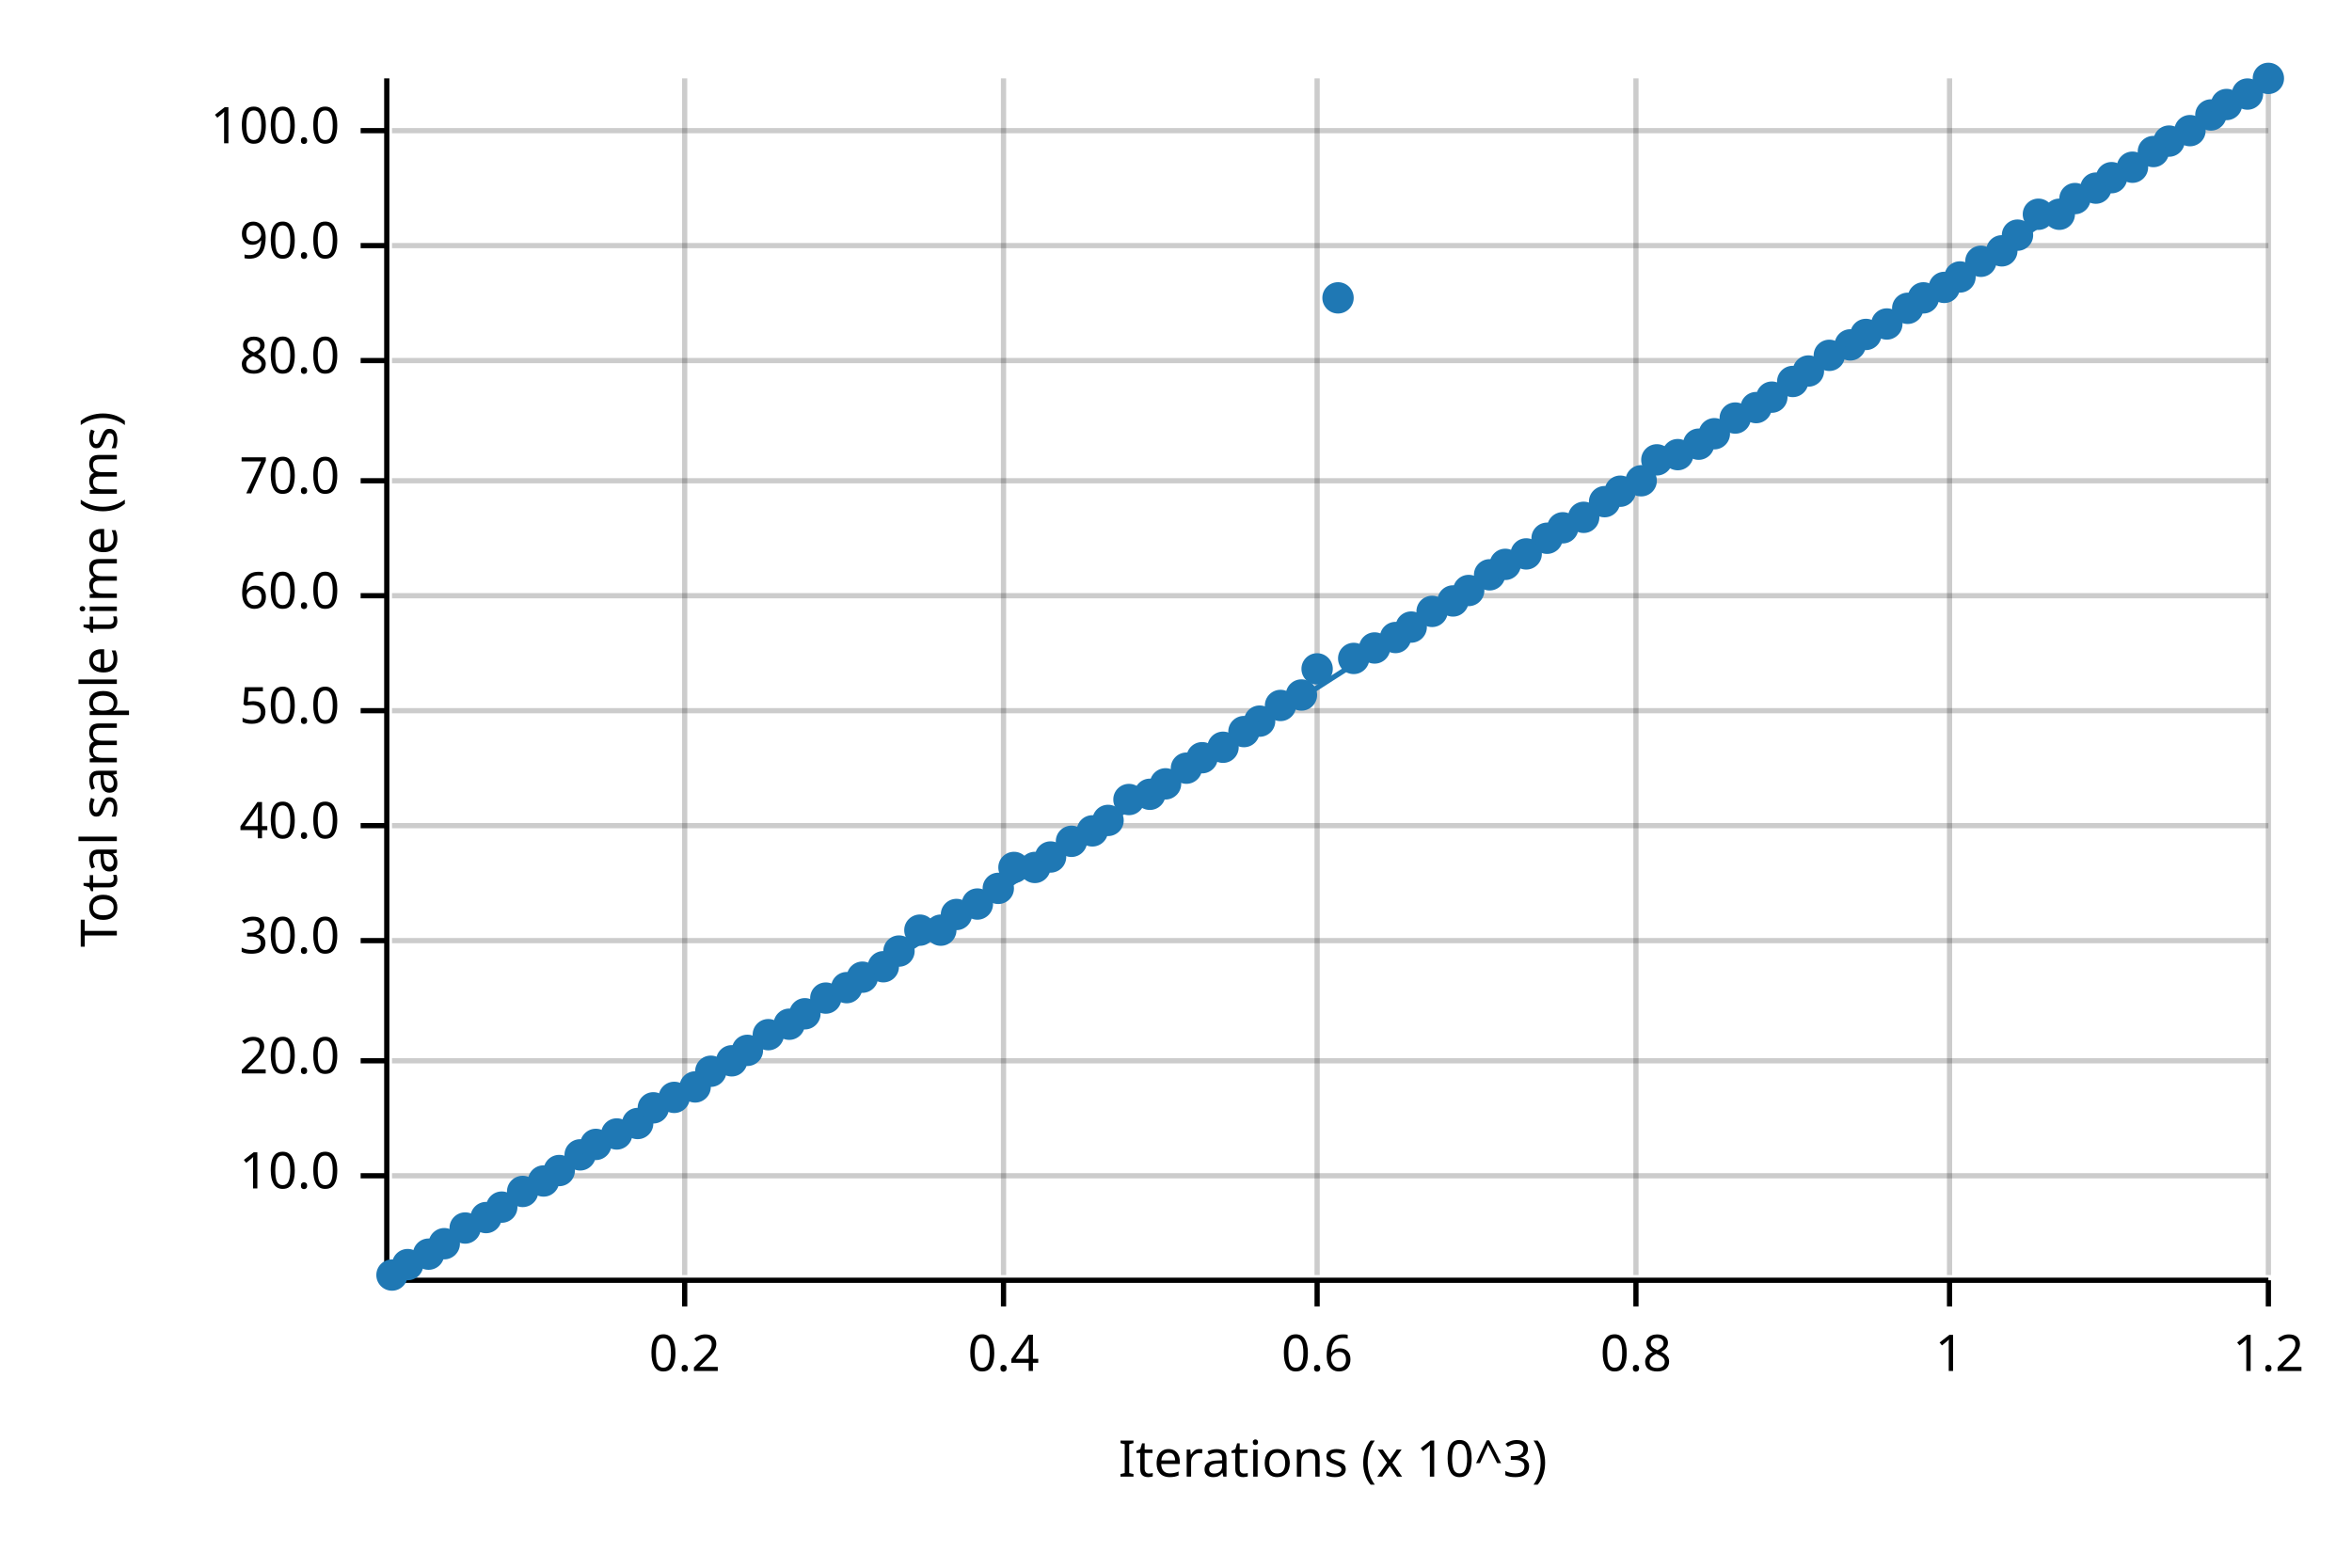
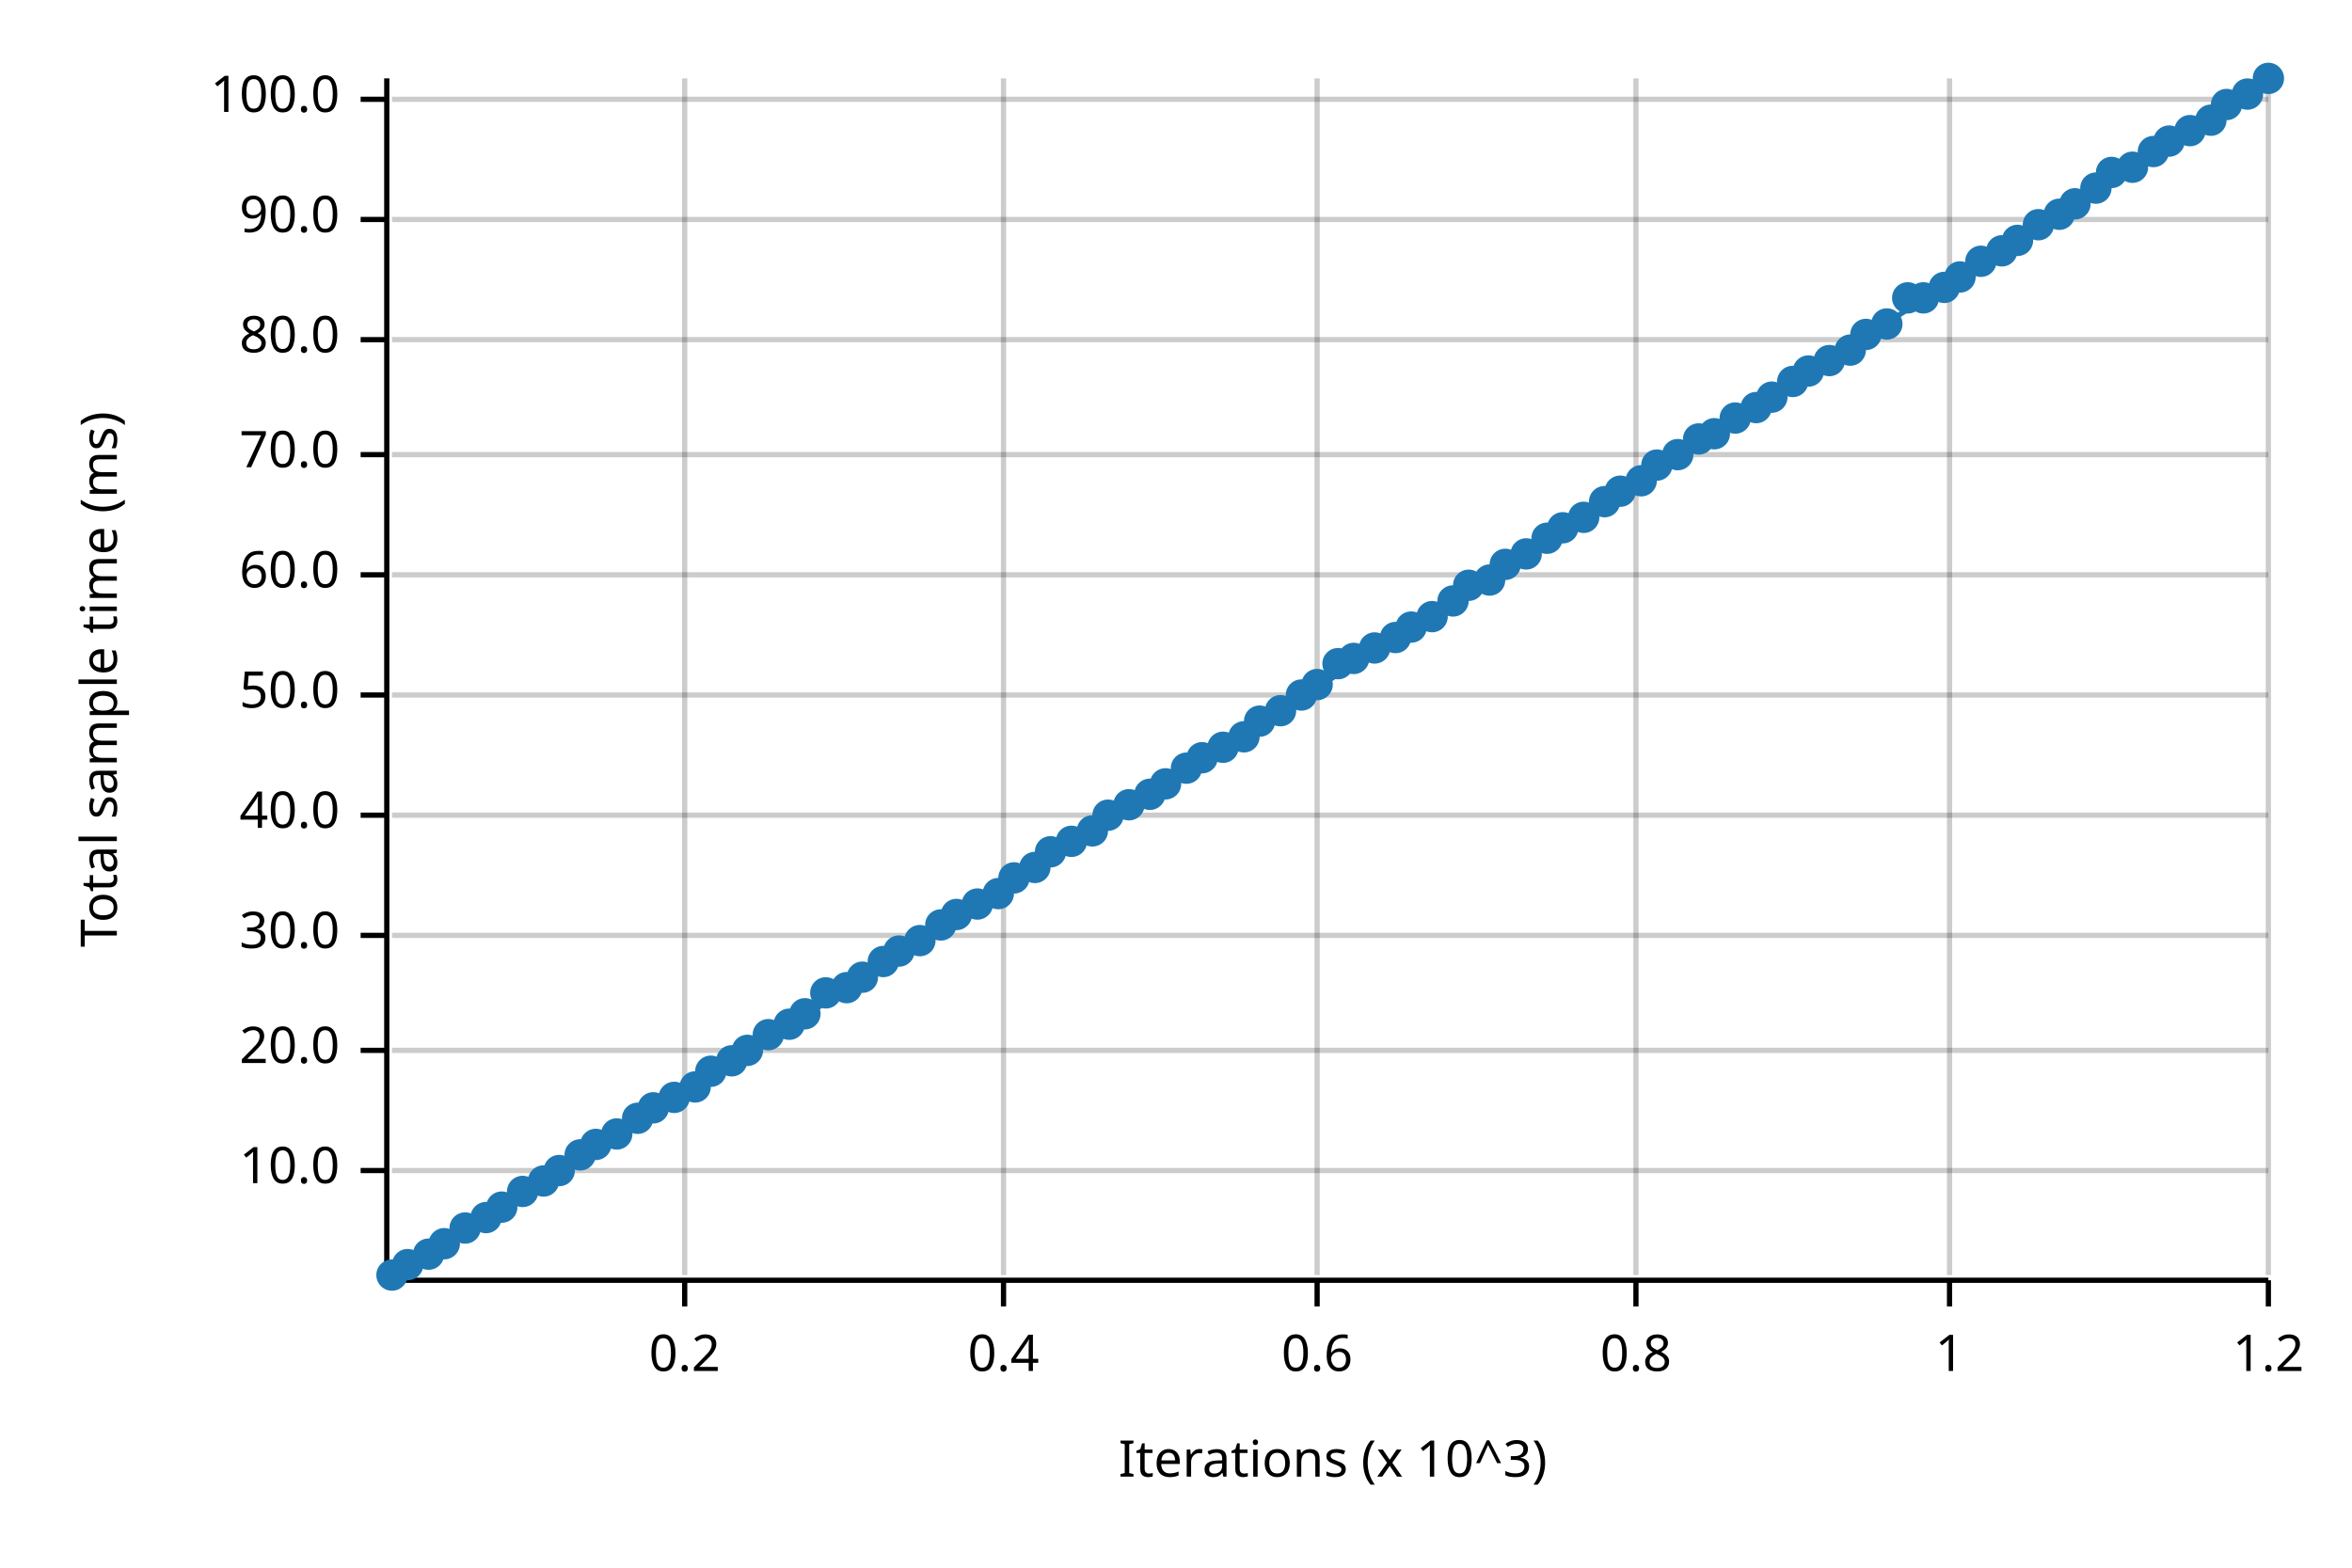
<svg xmlns="http://www.w3.org/2000/svg" width="450" height="300" viewBox="0 0 450 300">
  <text x="15" y="130" dy="0.76em" text-anchor="middle" font-family="sans-serif" font-size="9.677" opacity="1" fill="#000000" transform="rotate(270, 15, 130)">
Total sample time (ms)
</text>
  <text x="255" y="285" dy="-0.5ex" text-anchor="middle" font-family="sans-serif" font-size="9.677" opacity="1" fill="#000000">
Iterations (x 10^3)
</text>
  <line opacity="0.2" stroke="#000000" stroke-width="1" x1="131" y1="244" x2="131" y2="15" />
  <line opacity="0.2" stroke="#000000" stroke-width="1" x1="192" y1="244" x2="192" y2="15" />
  <line opacity="0.2" stroke="#000000" stroke-width="1" x1="252" y1="244" x2="252" y2="15" />
  <line opacity="0.2" stroke="#000000" stroke-width="1" x1="313" y1="244" x2="313" y2="15" />
  <line opacity="0.2" stroke="#000000" stroke-width="1" x1="373" y1="244" x2="373" y2="15" />
  <line opacity="0.2" stroke="#000000" stroke-width="1" x1="434" y1="244" x2="434" y2="15" />
-   <line opacity="0.2" stroke="#000000" stroke-width="1" x1="75" y1="225" x2="434" y2="225" />
-   <line opacity="0.2" stroke="#000000" stroke-width="1" x1="75" y1="203" x2="434" y2="203" />
-   <line opacity="0.2" stroke="#000000" stroke-width="1" x1="75" y1="180" x2="434" y2="180" />
-   <line opacity="0.2" stroke="#000000" stroke-width="1" x1="75" y1="158" x2="434" y2="158" />
-   <line opacity="0.2" stroke="#000000" stroke-width="1" x1="75" y1="136" x2="434" y2="136" />
-   <line opacity="0.2" stroke="#000000" stroke-width="1" x1="75" y1="114" x2="434" y2="114" />
-   <line opacity="0.2" stroke="#000000" stroke-width="1" x1="75" y1="92" x2="434" y2="92" />
-   <line opacity="0.2" stroke="#000000" stroke-width="1" x1="75" y1="69" x2="434" y2="69" />
-   <line opacity="0.2" stroke="#000000" stroke-width="1" x1="75" y1="47" x2="434" y2="47" />
-   <line opacity="0.2" stroke="#000000" stroke-width="1" x1="75" y1="25" x2="434" y2="25" />
+   <line opacity="0.2" stroke="#000000" stroke-width="1" x1="75" y1="224" x2="434" y2="224" />
+   <line opacity="0.2" stroke="#000000" stroke-width="1" x1="75" y1="201" x2="434" y2="201" />
+   <line opacity="0.2" stroke="#000000" stroke-width="1" x1="75" y1="179" x2="434" y2="179" />
+   <line opacity="0.2" stroke="#000000" stroke-width="1" x1="75" y1="156" x2="434" y2="156" />
+   <line opacity="0.2" stroke="#000000" stroke-width="1" x1="75" y1="133" x2="434" y2="133" />
+   <line opacity="0.2" stroke="#000000" stroke-width="1" x1="75" y1="110" x2="434" y2="110" />
+   <line opacity="0.2" stroke="#000000" stroke-width="1" x1="75" y1="87" x2="434" y2="87" />
+   <line opacity="0.2" stroke="#000000" stroke-width="1" x1="75" y1="65" x2="434" y2="65" />
+   <line opacity="0.2" stroke="#000000" stroke-width="1" x1="75" y1="42" x2="434" y2="42" />
+   <line opacity="0.2" stroke="#000000" stroke-width="1" x1="75" y1="19" x2="434" y2="19" />
  <polyline fill="none" opacity="1" stroke="#000000" stroke-width="1" points="74,15 74,244 " />
-   <text x="65" y="225" dy="0.5ex" text-anchor="end" font-family="sans-serif" font-size="9.677" opacity="1" fill="#000000">
+   <text x="65" y="224" dy="0.5ex" text-anchor="end" font-family="sans-serif" font-size="9.677" opacity="1" fill="#000000">
10.0
</text>
-   <polyline fill="none" opacity="1" stroke="#000000" stroke-width="1" points="69,225 74,225 " />
-   <text x="65" y="203" dy="0.5ex" text-anchor="end" font-family="sans-serif" font-size="9.677" opacity="1" fill="#000000">
+   <polyline fill="none" opacity="1" stroke="#000000" stroke-width="1" points="69,224 74,224 " />
+   <text x="65" y="201" dy="0.5ex" text-anchor="end" font-family="sans-serif" font-size="9.677" opacity="1" fill="#000000">
20.0
</text>
-   <polyline fill="none" opacity="1" stroke="#000000" stroke-width="1" points="69,203 74,203 " />
-   <text x="65" y="180" dy="0.5ex" text-anchor="end" font-family="sans-serif" font-size="9.677" opacity="1" fill="#000000">
+   <polyline fill="none" opacity="1" stroke="#000000" stroke-width="1" points="69,201 74,201 " />
+   <text x="65" y="179" dy="0.5ex" text-anchor="end" font-family="sans-serif" font-size="9.677" opacity="1" fill="#000000">
30.0
</text>
-   <polyline fill="none" opacity="1" stroke="#000000" stroke-width="1" points="69,180 74,180 " />
-   <text x="65" y="158" dy="0.5ex" text-anchor="end" font-family="sans-serif" font-size="9.677" opacity="1" fill="#000000">
+   <polyline fill="none" opacity="1" stroke="#000000" stroke-width="1" points="69,179 74,179 " />
+   <text x="65" y="156" dy="0.5ex" text-anchor="end" font-family="sans-serif" font-size="9.677" opacity="1" fill="#000000">
40.0
</text>
-   <polyline fill="none" opacity="1" stroke="#000000" stroke-width="1" points="69,158 74,158 " />
-   <text x="65" y="136" dy="0.5ex" text-anchor="end" font-family="sans-serif" font-size="9.677" opacity="1" fill="#000000">
+   <polyline fill="none" opacity="1" stroke="#000000" stroke-width="1" points="69,156 74,156 " />
+   <text x="65" y="133" dy="0.5ex" text-anchor="end" font-family="sans-serif" font-size="9.677" opacity="1" fill="#000000">
50.0
</text>
-   <polyline fill="none" opacity="1" stroke="#000000" stroke-width="1" points="69,136 74,136 " />
-   <text x="65" y="114" dy="0.5ex" text-anchor="end" font-family="sans-serif" font-size="9.677" opacity="1" fill="#000000">
+   <polyline fill="none" opacity="1" stroke="#000000" stroke-width="1" points="69,133 74,133 " />
+   <text x="65" y="110" dy="0.5ex" text-anchor="end" font-family="sans-serif" font-size="9.677" opacity="1" fill="#000000">
60.0
</text>
-   <polyline fill="none" opacity="1" stroke="#000000" stroke-width="1" points="69,114 74,114 " />
-   <text x="65" y="92" dy="0.5ex" text-anchor="end" font-family="sans-serif" font-size="9.677" opacity="1" fill="#000000">
+   <polyline fill="none" opacity="1" stroke="#000000" stroke-width="1" points="69,110 74,110 " />
+   <text x="65" y="87" dy="0.5ex" text-anchor="end" font-family="sans-serif" font-size="9.677" opacity="1" fill="#000000">
70.0
</text>
-   <polyline fill="none" opacity="1" stroke="#000000" stroke-width="1" points="69,92 74,92 " />
-   <text x="65" y="69" dy="0.5ex" text-anchor="end" font-family="sans-serif" font-size="9.677" opacity="1" fill="#000000">
+   <polyline fill="none" opacity="1" stroke="#000000" stroke-width="1" points="69,87 74,87 " />
+   <text x="65" y="65" dy="0.5ex" text-anchor="end" font-family="sans-serif" font-size="9.677" opacity="1" fill="#000000">
80.0
</text>
-   <polyline fill="none" opacity="1" stroke="#000000" stroke-width="1" points="69,69 74,69 " />
-   <text x="65" y="47" dy="0.5ex" text-anchor="end" font-family="sans-serif" font-size="9.677" opacity="1" fill="#000000">
+   <polyline fill="none" opacity="1" stroke="#000000" stroke-width="1" points="69,65 74,65 " />
+   <text x="65" y="42" dy="0.5ex" text-anchor="end" font-family="sans-serif" font-size="9.677" opacity="1" fill="#000000">
90.0
</text>
-   <polyline fill="none" opacity="1" stroke="#000000" stroke-width="1" points="69,47 74,47 " />
-   <text x="65" y="25" dy="0.5ex" text-anchor="end" font-family="sans-serif" font-size="9.677" opacity="1" fill="#000000">
+   <polyline fill="none" opacity="1" stroke="#000000" stroke-width="1" points="69,42 74,42 " />
+   <text x="65" y="19" dy="0.5ex" text-anchor="end" font-family="sans-serif" font-size="9.677" opacity="1" fill="#000000">
100.0
</text>
-   <polyline fill="none" opacity="1" stroke="#000000" stroke-width="1" points="69,25 74,25 " />
+   <polyline fill="none" opacity="1" stroke="#000000" stroke-width="1" points="69,19 74,19 " />
  <polyline fill="none" opacity="1" stroke="#000000" stroke-width="1" points="75,245 434,245 " />
  <text x="131" y="255" dy="0.76em" text-anchor="middle" font-family="sans-serif" font-size="9.677" opacity="1" fill="#000000">
0.2
</text>
  <polyline fill="none" opacity="1" stroke="#000000" stroke-width="1" points="131,245 131,250 " />
  <text x="192" y="255" dy="0.76em" text-anchor="middle" font-family="sans-serif" font-size="9.677" opacity="1" fill="#000000">
0.4
</text>
  <polyline fill="none" opacity="1" stroke="#000000" stroke-width="1" points="192,245 192,250 " />
  <text x="252" y="255" dy="0.76em" text-anchor="middle" font-family="sans-serif" font-size="9.677" opacity="1" fill="#000000">
0.6
</text>
  <polyline fill="none" opacity="1" stroke="#000000" stroke-width="1" points="252,245 252,250 " />
  <text x="313" y="255" dy="0.76em" text-anchor="middle" font-family="sans-serif" font-size="9.677" opacity="1" fill="#000000">
0.8
</text>
  <polyline fill="none" opacity="1" stroke="#000000" stroke-width="1" points="313,245 313,250 " />
  <text x="373" y="255" dy="0.76em" text-anchor="middle" font-family="sans-serif" font-size="9.677" opacity="1" fill="#000000">
1
</text>
  <polyline fill="none" opacity="1" stroke="#000000" stroke-width="1" points="373,245 373,250 " />
  <text x="434" y="255" dy="0.76em" text-anchor="middle" font-family="sans-serif" font-size="9.677" opacity="1" fill="#000000">
1.2
</text>
  <polyline fill="none" opacity="1" stroke="#000000" stroke-width="1" points="434,245 434,250 " />
  <circle cx="75" cy="244" r="3" opacity="1" fill="#1F78B4" stroke="none" stroke-width="1" />
  <circle cx="78" cy="242" r="3" opacity="1" fill="#1F78B4" stroke="none" stroke-width="1" />
  <circle cx="82" cy="240" r="3" opacity="1" fill="#1F78B4" stroke="none" stroke-width="1" />
  <circle cx="85" cy="238" r="3" opacity="1" fill="#1F78B4" stroke="none" stroke-width="1" />
  <circle cx="89" cy="235" r="3" opacity="1" fill="#1F78B4" stroke="none" stroke-width="1" />
  <circle cx="93" cy="233" r="3" opacity="1" fill="#1F78B4" stroke="none" stroke-width="1" />
  <circle cx="96" cy="231" r="3" opacity="1" fill="#1F78B4" stroke="none" stroke-width="1" />
  <circle cx="100" cy="228" r="3" opacity="1" fill="#1F78B4" stroke="none" stroke-width="1" />
  <circle cx="104" cy="226" r="3" opacity="1" fill="#1F78B4" stroke="none" stroke-width="1" />
  <circle cx="107" cy="224" r="3" opacity="1" fill="#1F78B4" stroke="none" stroke-width="1" />
  <circle cx="111" cy="221" r="3" opacity="1" fill="#1F78B4" stroke="none" stroke-width="1" />
  <circle cx="114" cy="219" r="3" opacity="1" fill="#1F78B4" stroke="none" stroke-width="1" />
  <circle cx="118" cy="217" r="3" opacity="1" fill="#1F78B4" stroke="none" stroke-width="1" />
-   <circle cx="122" cy="215" r="3" opacity="1" fill="#1F78B4" stroke="none" stroke-width="1" />
+   <circle cx="122" cy="214" r="3" opacity="1" fill="#1F78B4" stroke="none" stroke-width="1" />
  <circle cx="125" cy="212" r="3" opacity="1" fill="#1F78B4" stroke="none" stroke-width="1" />
  <circle cx="129" cy="210" r="3" opacity="1" fill="#1F78B4" stroke="none" stroke-width="1" />
  <circle cx="133" cy="208" r="3" opacity="1" fill="#1F78B4" stroke="none" stroke-width="1" />
  <circle cx="136" cy="205" r="3" opacity="1" fill="#1F78B4" stroke="none" stroke-width="1" />
  <circle cx="140" cy="203" r="3" opacity="1" fill="#1F78B4" stroke="none" stroke-width="1" />
  <circle cx="143" cy="201" r="3" opacity="1" fill="#1F78B4" stroke="none" stroke-width="1" />
  <circle cx="147" cy="198" r="3" opacity="1" fill="#1F78B4" stroke="none" stroke-width="1" />
  <circle cx="151" cy="196" r="3" opacity="1" fill="#1F78B4" stroke="none" stroke-width="1" />
  <circle cx="154" cy="194" r="3" opacity="1" fill="#1F78B4" stroke="none" stroke-width="1" />
-   <circle cx="158" cy="191" r="3" opacity="1" fill="#1F78B4" stroke="none" stroke-width="1" />
+   <circle cx="158" cy="190" r="3" opacity="1" fill="#1F78B4" stroke="none" stroke-width="1" />
  <circle cx="162" cy="189" r="3" opacity="1" fill="#1F78B4" stroke="none" stroke-width="1" />
  <circle cx="165" cy="187" r="3" opacity="1" fill="#1F78B4" stroke="none" stroke-width="1" />
-   <circle cx="169" cy="185" r="3" opacity="1" fill="#1F78B4" stroke="none" stroke-width="1" />
+   <circle cx="169" cy="184" r="3" opacity="1" fill="#1F78B4" stroke="none" stroke-width="1" />
  <circle cx="172" cy="182" r="3" opacity="1" fill="#1F78B4" stroke="none" stroke-width="1" />
-   <circle cx="176" cy="178" r="3" opacity="1" fill="#1F78B4" stroke="none" stroke-width="1" />
-   <circle cx="180" cy="178" r="3" opacity="1" fill="#1F78B4" stroke="none" stroke-width="1" />
+   <circle cx="176" cy="180" r="3" opacity="1" fill="#1F78B4" stroke="none" stroke-width="1" />
+   <circle cx="180" cy="177" r="3" opacity="1" fill="#1F78B4" stroke="none" stroke-width="1" />
  <circle cx="183" cy="175" r="3" opacity="1" fill="#1F78B4" stroke="none" stroke-width="1" />
  <circle cx="187" cy="173" r="3" opacity="1" fill="#1F78B4" stroke="none" stroke-width="1" />
-   <circle cx="191" cy="170" r="3" opacity="1" fill="#1F78B4" stroke="none" stroke-width="1" />
-   <circle cx="194" cy="166" r="3" opacity="1" fill="#1F78B4" stroke="none" stroke-width="1" />
+   <circle cx="191" cy="171" r="3" opacity="1" fill="#1F78B4" stroke="none" stroke-width="1" />
+   <circle cx="194" cy="168" r="3" opacity="1" fill="#1F78B4" stroke="none" stroke-width="1" />
  <circle cx="198" cy="166" r="3" opacity="1" fill="#1F78B4" stroke="none" stroke-width="1" />
-   <circle cx="201" cy="164" r="3" opacity="1" fill="#1F78B4" stroke="none" stroke-width="1" />
+   <circle cx="201" cy="163" r="3" opacity="1" fill="#1F78B4" stroke="none" stroke-width="1" />
  <circle cx="205" cy="161" r="3" opacity="1" fill="#1F78B4" stroke="none" stroke-width="1" />
  <circle cx="209" cy="159" r="3" opacity="1" fill="#1F78B4" stroke="none" stroke-width="1" />
-   <circle cx="212" cy="157" r="3" opacity="1" fill="#1F78B4" stroke="none" stroke-width="1" />
-   <circle cx="216" cy="153" r="3" opacity="1" fill="#1F78B4" stroke="none" stroke-width="1" />
+   <circle cx="212" cy="156" r="3" opacity="1" fill="#1F78B4" stroke="none" stroke-width="1" />
+   <circle cx="216" cy="154" r="3" opacity="1" fill="#1F78B4" stroke="none" stroke-width="1" />
  <circle cx="220" cy="152" r="3" opacity="1" fill="#1F78B4" stroke="none" stroke-width="1" />
  <circle cx="223" cy="150" r="3" opacity="1" fill="#1F78B4" stroke="none" stroke-width="1" />
  <circle cx="227" cy="147" r="3" opacity="1" fill="#1F78B4" stroke="none" stroke-width="1" />
  <circle cx="230" cy="145" r="3" opacity="1" fill="#1F78B4" stroke="none" stroke-width="1" />
  <circle cx="234" cy="143" r="3" opacity="1" fill="#1F78B4" stroke="none" stroke-width="1" />
-   <circle cx="238" cy="140" r="3" opacity="1" fill="#1F78B4" stroke="none" stroke-width="1" />
+   <circle cx="238" cy="141" r="3" opacity="1" fill="#1F78B4" stroke="none" stroke-width="1" />
  <circle cx="241" cy="138" r="3" opacity="1" fill="#1F78B4" stroke="none" stroke-width="1" />
-   <circle cx="245" cy="135" r="3" opacity="1" fill="#1F78B4" stroke="none" stroke-width="1" />
+   <circle cx="245" cy="136" r="3" opacity="1" fill="#1F78B4" stroke="none" stroke-width="1" />
  <circle cx="249" cy="133" r="3" opacity="1" fill="#1F78B4" stroke="none" stroke-width="1" />
-   <circle cx="252" cy="128" r="3" opacity="1" fill="#1F78B4" stroke="none" stroke-width="1" />
-   <circle cx="256" cy="57" r="3" opacity="1" fill="#1F78B4" stroke="none" stroke-width="1" />
+   <circle cx="252" cy="131" r="3" opacity="1" fill="#1F78B4" stroke="none" stroke-width="1" />
+   <circle cx="256" cy="127" r="3" opacity="1" fill="#1F78B4" stroke="none" stroke-width="1" />
  <circle cx="259" cy="126" r="3" opacity="1" fill="#1F78B4" stroke="none" stroke-width="1" />
  <circle cx="263" cy="124" r="3" opacity="1" fill="#1F78B4" stroke="none" stroke-width="1" />
  <circle cx="267" cy="122" r="3" opacity="1" fill="#1F78B4" stroke="none" stroke-width="1" />
  <circle cx="270" cy="120" r="3" opacity="1" fill="#1F78B4" stroke="none" stroke-width="1" />
-   <circle cx="274" cy="117" r="3" opacity="1" fill="#1F78B4" stroke="none" stroke-width="1" />
+   <circle cx="274" cy="118" r="3" opacity="1" fill="#1F78B4" stroke="none" stroke-width="1" />
  <circle cx="278" cy="115" r="3" opacity="1" fill="#1F78B4" stroke="none" stroke-width="1" />
-   <circle cx="281" cy="113" r="3" opacity="1" fill="#1F78B4" stroke="none" stroke-width="1" />
-   <circle cx="285" cy="110" r="3" opacity="1" fill="#1F78B4" stroke="none" stroke-width="1" />
+   <circle cx="281" cy="112" r="3" opacity="1" fill="#1F78B4" stroke="none" stroke-width="1" />
+   <circle cx="285" cy="111" r="3" opacity="1" fill="#1F78B4" stroke="none" stroke-width="1" />
  <circle cx="288" cy="108" r="3" opacity="1" fill="#1F78B4" stroke="none" stroke-width="1" />
  <circle cx="292" cy="106" r="3" opacity="1" fill="#1F78B4" stroke="none" stroke-width="1" />
  <circle cx="296" cy="103" r="3" opacity="1" fill="#1F78B4" stroke="none" stroke-width="1" />
  <circle cx="299" cy="101" r="3" opacity="1" fill="#1F78B4" stroke="none" stroke-width="1" />
  <circle cx="303" cy="99" r="3" opacity="1" fill="#1F78B4" stroke="none" stroke-width="1" />
  <circle cx="307" cy="96" r="3" opacity="1" fill="#1F78B4" stroke="none" stroke-width="1" />
  <circle cx="310" cy="94" r="3" opacity="1" fill="#1F78B4" stroke="none" stroke-width="1" />
  <circle cx="314" cy="92" r="3" opacity="1" fill="#1F78B4" stroke="none" stroke-width="1" />
-   <circle cx="317" cy="88" r="3" opacity="1" fill="#1F78B4" stroke="none" stroke-width="1" />
+   <circle cx="317" cy="89" r="3" opacity="1" fill="#1F78B4" stroke="none" stroke-width="1" />
  <circle cx="321" cy="87" r="3" opacity="1" fill="#1F78B4" stroke="none" stroke-width="1" />
-   <circle cx="325" cy="85" r="3" opacity="1" fill="#1F78B4" stroke="none" stroke-width="1" />
+   <circle cx="325" cy="84" r="3" opacity="1" fill="#1F78B4" stroke="none" stroke-width="1" />
  <circle cx="328" cy="83" r="3" opacity="1" fill="#1F78B4" stroke="none" stroke-width="1" />
  <circle cx="332" cy="80" r="3" opacity="1" fill="#1F78B4" stroke="none" stroke-width="1" />
  <circle cx="336" cy="78" r="3" opacity="1" fill="#1F78B4" stroke="none" stroke-width="1" />
  <circle cx="339" cy="76" r="3" opacity="1" fill="#1F78B4" stroke="none" stroke-width="1" />
  <circle cx="343" cy="73" r="3" opacity="1" fill="#1F78B4" stroke="none" stroke-width="1" />
  <circle cx="346" cy="71" r="3" opacity="1" fill="#1F78B4" stroke="none" stroke-width="1" />
-   <circle cx="350" cy="68" r="3" opacity="1" fill="#1F78B4" stroke="none" stroke-width="1" />
-   <circle cx="354" cy="66" r="3" opacity="1" fill="#1F78B4" stroke="none" stroke-width="1" />
+   <circle cx="350" cy="69" r="3" opacity="1" fill="#1F78B4" stroke="none" stroke-width="1" />
+   <circle cx="354" cy="67" r="3" opacity="1" fill="#1F78B4" stroke="none" stroke-width="1" />
  <circle cx="357" cy="64" r="3" opacity="1" fill="#1F78B4" stroke="none" stroke-width="1" />
  <circle cx="361" cy="62" r="3" opacity="1" fill="#1F78B4" stroke="none" stroke-width="1" />
-   <circle cx="365" cy="59" r="3" opacity="1" fill="#1F78B4" stroke="none" stroke-width="1" />
+   <circle cx="365" cy="57" r="3" opacity="1" fill="#1F78B4" stroke="none" stroke-width="1" />
  <circle cx="368" cy="57" r="3" opacity="1" fill="#1F78B4" stroke="none" stroke-width="1" />
  <circle cx="372" cy="55" r="3" opacity="1" fill="#1F78B4" stroke="none" stroke-width="1" />
  <circle cx="375" cy="53" r="3" opacity="1" fill="#1F78B4" stroke="none" stroke-width="1" />
  <circle cx="379" cy="50" r="3" opacity="1" fill="#1F78B4" stroke="none" stroke-width="1" />
  <circle cx="383" cy="48" r="3" opacity="1" fill="#1F78B4" stroke="none" stroke-width="1" />
-   <circle cx="386" cy="45" r="3" opacity="1" fill="#1F78B4" stroke="none" stroke-width="1" />
-   <circle cx="390" cy="41" r="3" opacity="1" fill="#1F78B4" stroke="none" stroke-width="1" />
+   <circle cx="386" cy="46" r="3" opacity="1" fill="#1F78B4" stroke="none" stroke-width="1" />
+   <circle cx="390" cy="43" r="3" opacity="1" fill="#1F78B4" stroke="none" stroke-width="1" />
  <circle cx="394" cy="41" r="3" opacity="1" fill="#1F78B4" stroke="none" stroke-width="1" />
-   <circle cx="397" cy="38" r="3" opacity="1" fill="#1F78B4" stroke="none" stroke-width="1" />
+   <circle cx="397" cy="39" r="3" opacity="1" fill="#1F78B4" stroke="none" stroke-width="1" />
  <circle cx="401" cy="36" r="3" opacity="1" fill="#1F78B4" stroke="none" stroke-width="1" />
-   <circle cx="404" cy="34" r="3" opacity="1" fill="#1F78B4" stroke="none" stroke-width="1" />
+   <circle cx="404" cy="33" r="3" opacity="1" fill="#1F78B4" stroke="none" stroke-width="1" />
  <circle cx="408" cy="32" r="3" opacity="1" fill="#1F78B4" stroke="none" stroke-width="1" />
  <circle cx="412" cy="29" r="3" opacity="1" fill="#1F78B4" stroke="none" stroke-width="1" />
  <circle cx="415" cy="27" r="3" opacity="1" fill="#1F78B4" stroke="none" stroke-width="1" />
  <circle cx="419" cy="25" r="3" opacity="1" fill="#1F78B4" stroke="none" stroke-width="1" />
-   <circle cx="423" cy="22" r="3" opacity="1" fill="#1F78B4" stroke="none" stroke-width="1" />
+   <circle cx="423" cy="23" r="3" opacity="1" fill="#1F78B4" stroke="none" stroke-width="1" />
  <circle cx="426" cy="20" r="3" opacity="1" fill="#1F78B4" stroke="none" stroke-width="1" />
  <circle cx="430" cy="18" r="3" opacity="1" fill="#1F78B4" stroke="none" stroke-width="1" />
  <circle cx="434" cy="15" r="3" opacity="1" fill="#1F78B4" stroke="none" stroke-width="1" />
  <polyline fill="none" opacity="1" stroke="#1F78B4" stroke-width="1" points="75,245 434,15 " />
  <polygon opacity="0.25" fill="#1F78B4" points="75,245 434,15 434,15 " />
</svg>
